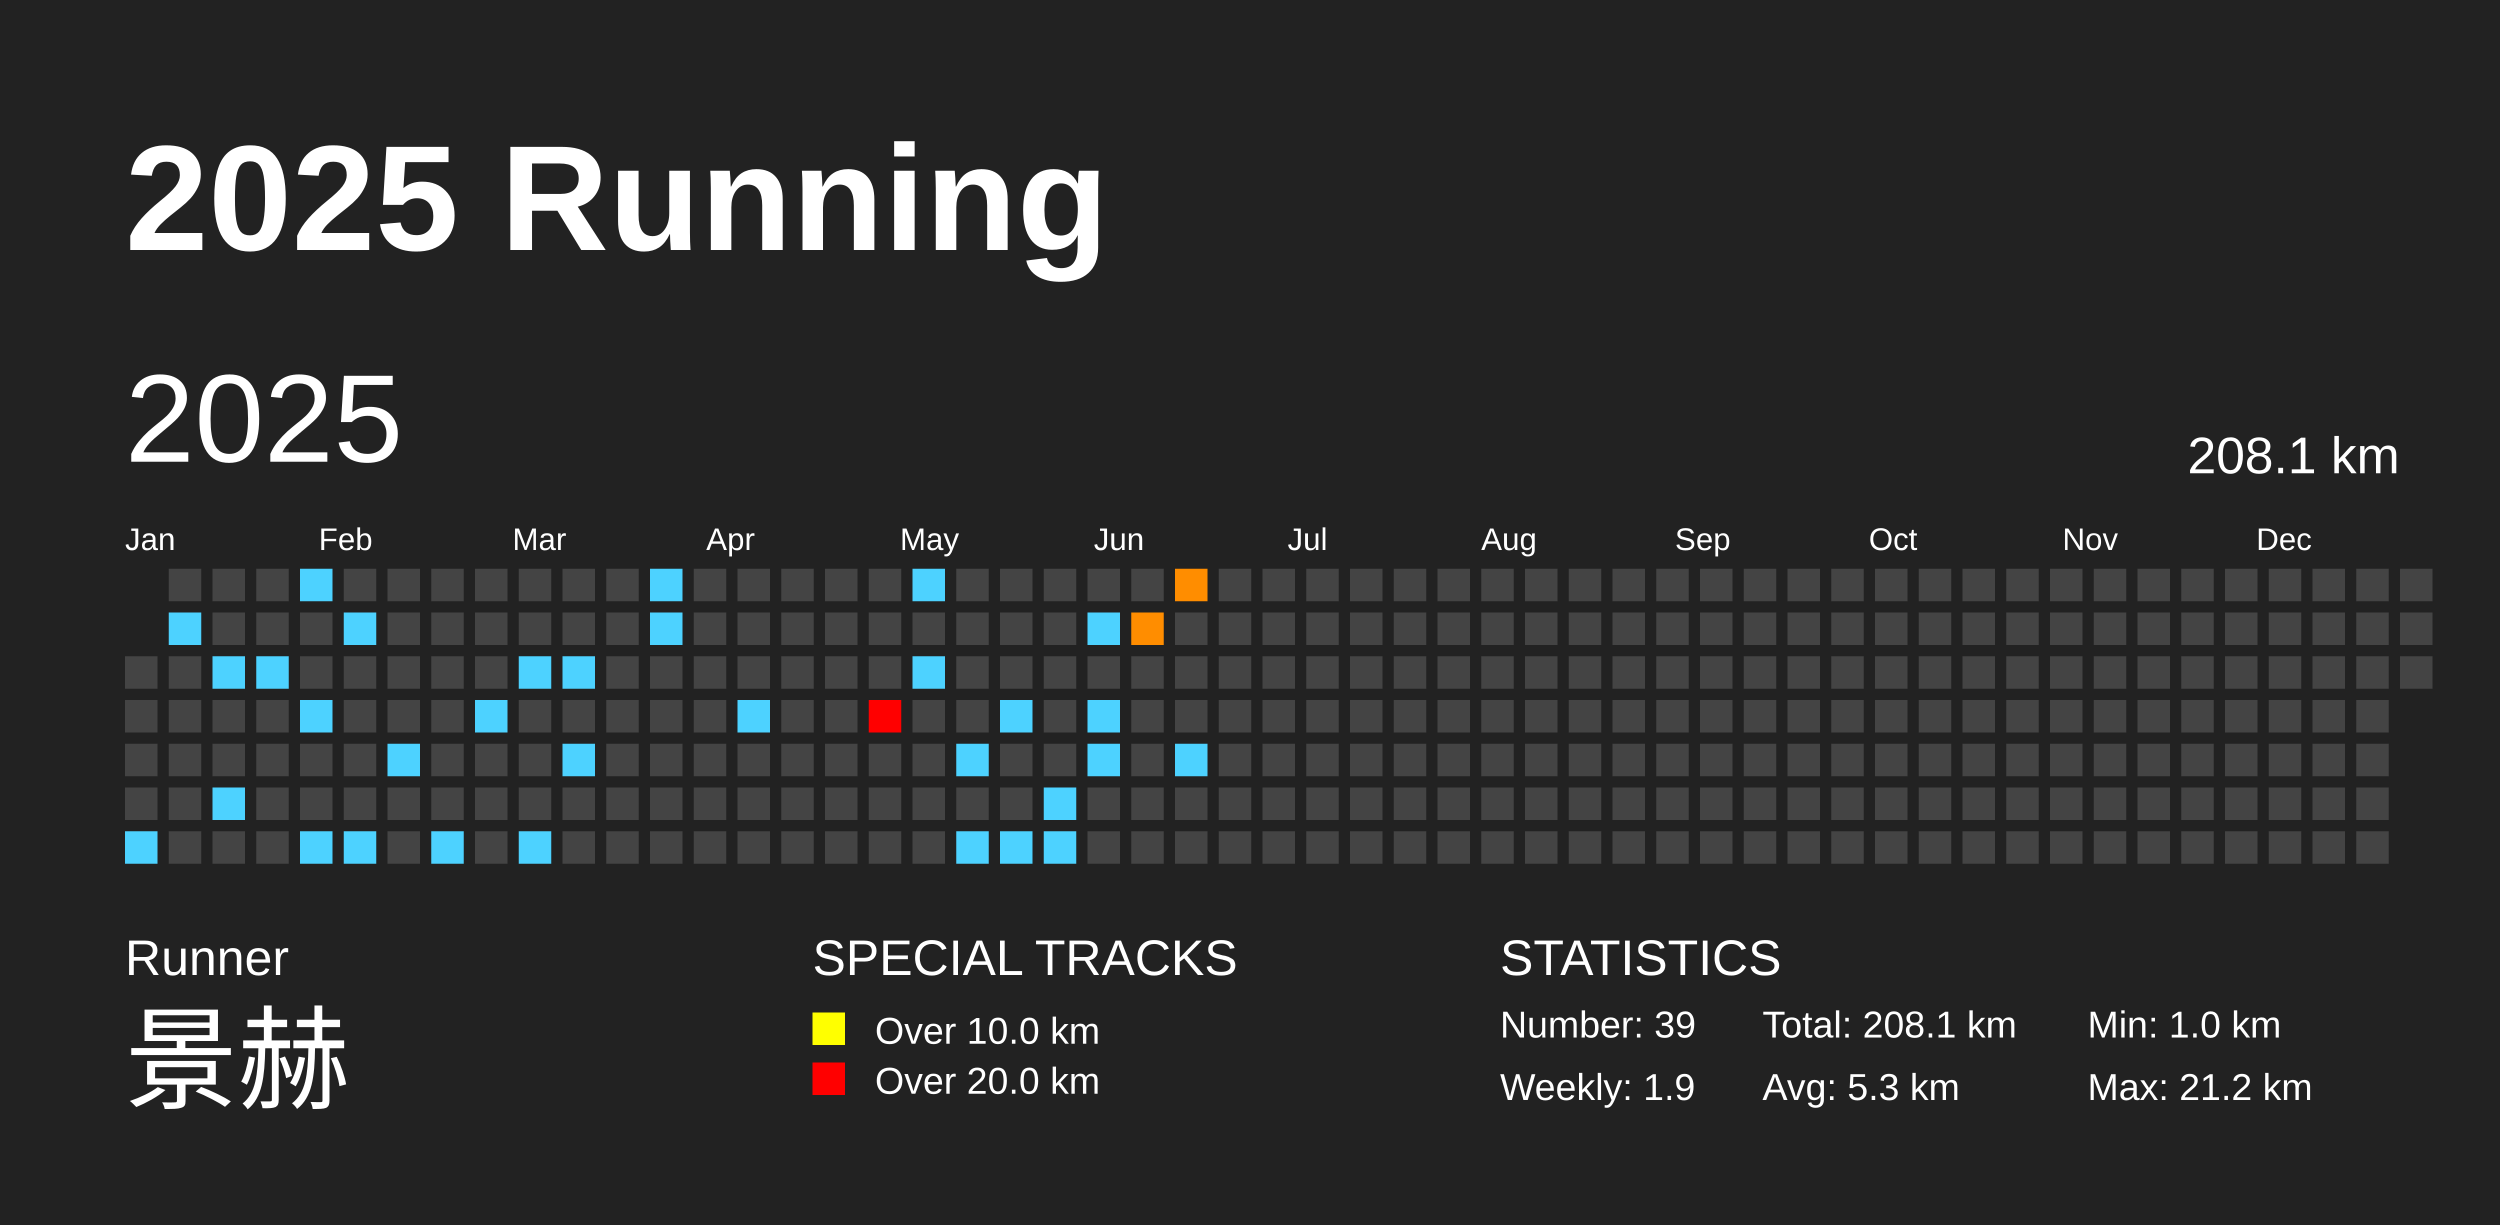
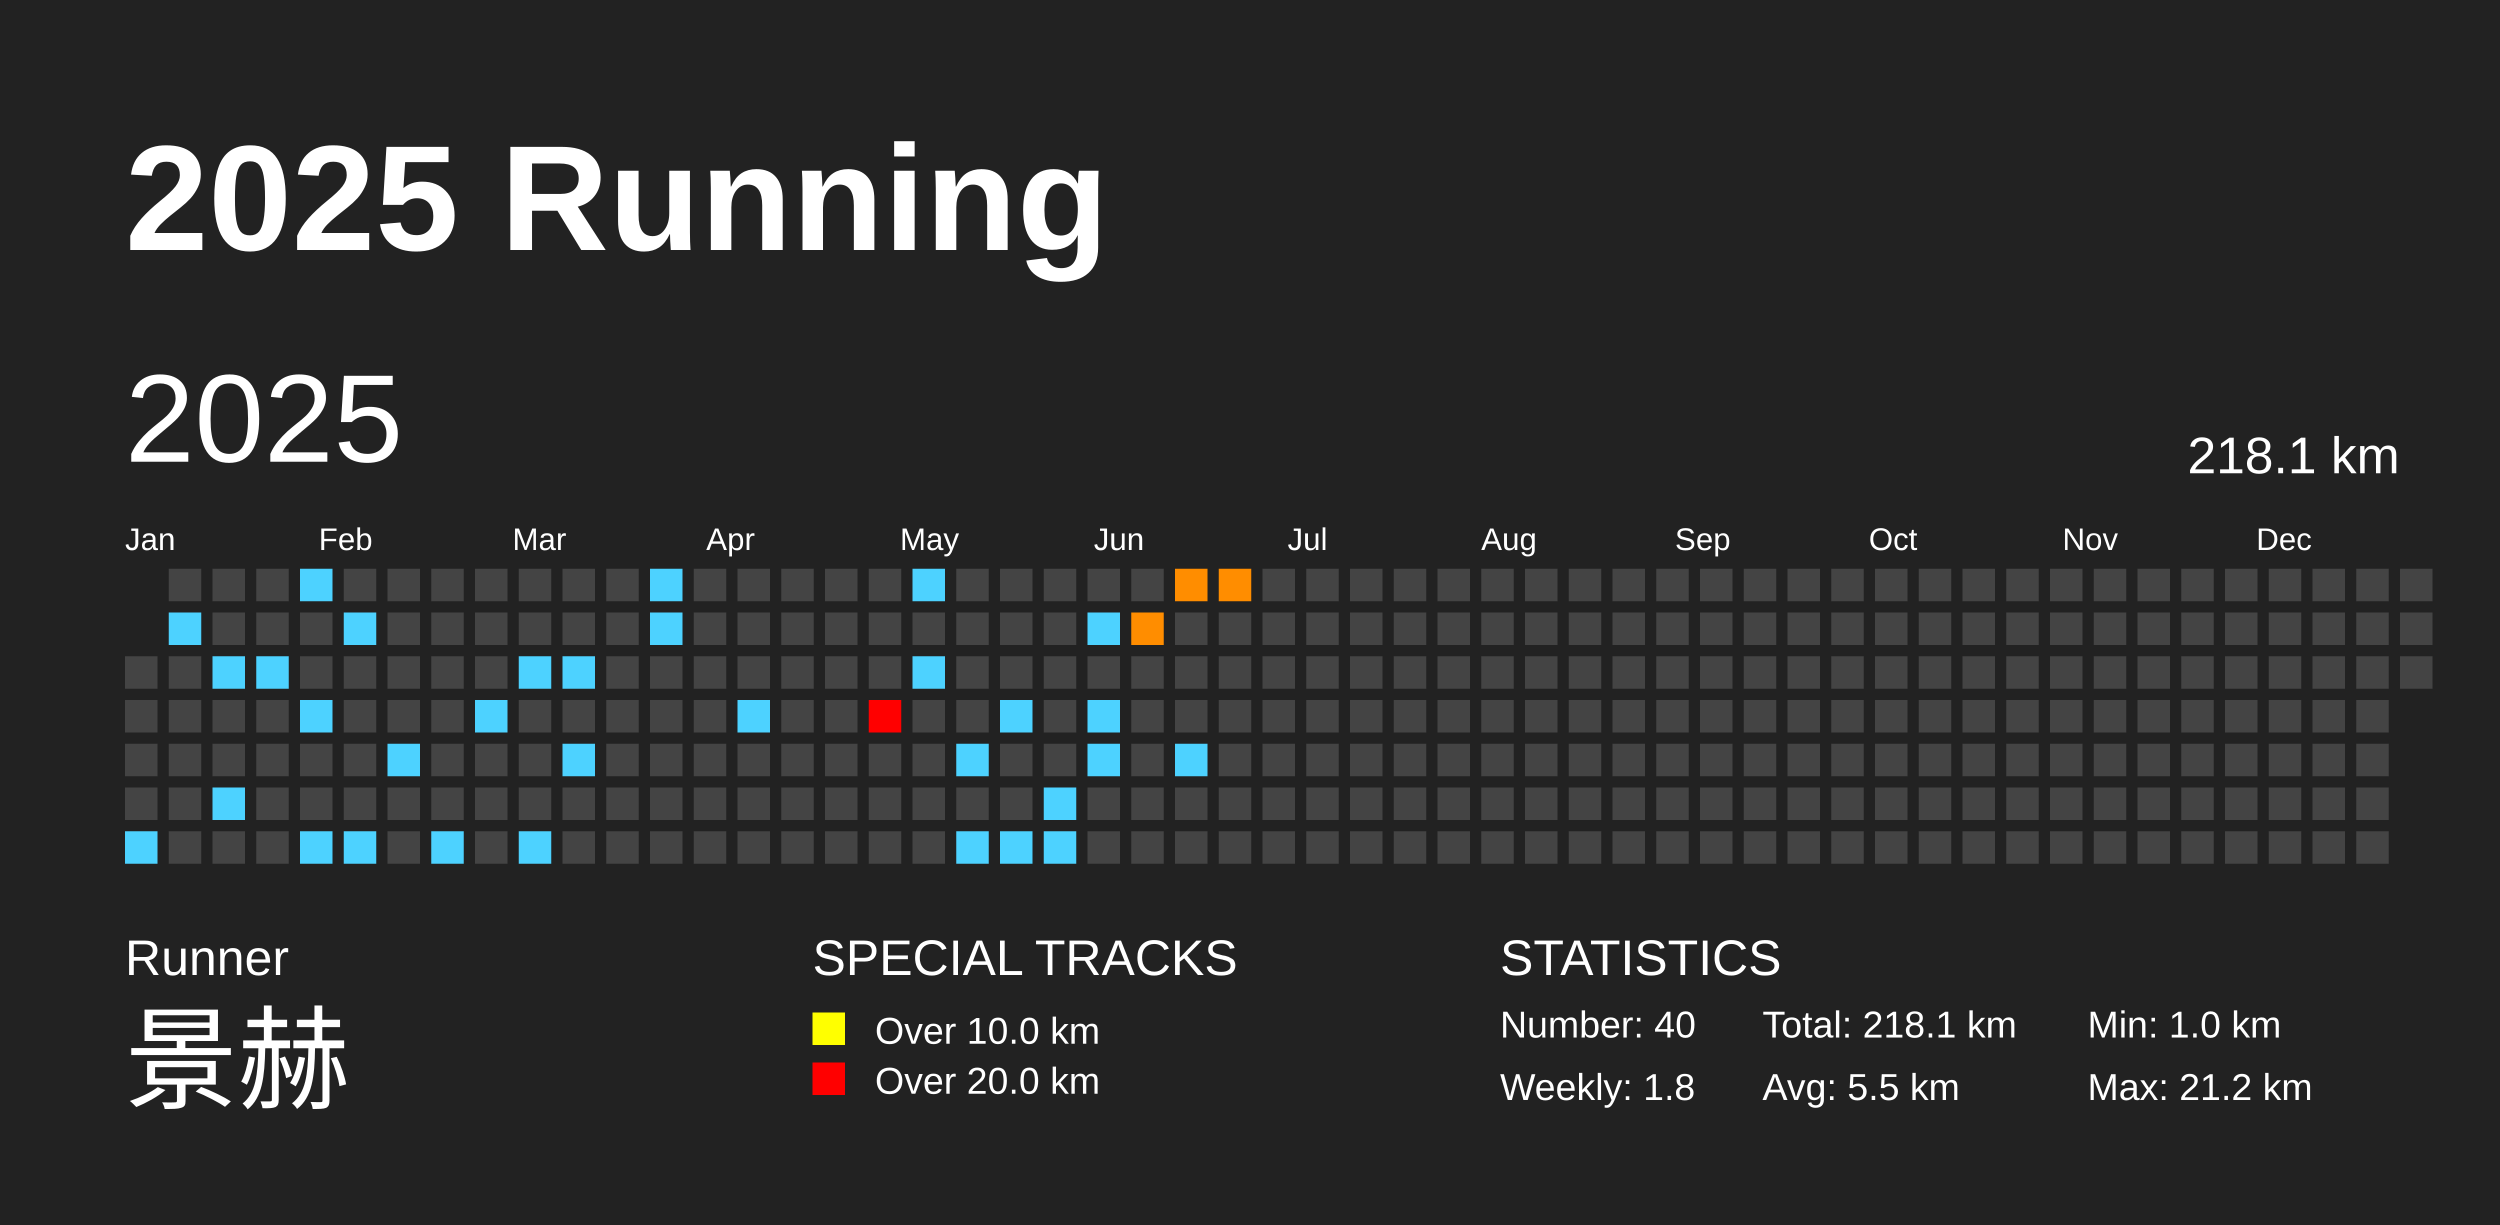
<svg xmlns="http://www.w3.org/2000/svg" baseProfile="full" height="98mm" version="1.1" viewBox="0,0,200,98" width="200mm">
  <defs />
  <rect fill="#222222" height="98" width="200" x="0" y="0" />
  <text fill="#FFFFFF" style="font-size:12px; font-family:Arial; font-weight:bold;" x="10" y="20">2025 Running</text>
  <text fill="#FFFFFF" style="font-size:4px; font-family:Arial" x="10" y="78">Runner</text>
  <text fill="#FFFFFF" style="font-size:9px; font-family:Arial" x="10" y="88">景赫</text>
  <text fill="#FFFFFF" style="font-size:4px; font-family:Arial" x="65" y="78">SPECIAL TRACKS</text>
  <rect fill="yellow" height="2.6" width="2.6" x="65" y="81" />
  <text fill="#FFFFFF" style="font-size:3px; font-family:Arial" x="70" y="83.5">Over 10.0 km</text>
  <rect fill="red" height="2.6" width="2.6" x="65" y="85" />
  <text fill="#FFFFFF" style="font-size:3px; font-family:Arial" x="70" y="87.5">Over 20.0 km</text>
  <text fill="#FFFFFF" style="font-size:4px; font-family:Arial" x="120" y="78">STATISTICS</text>
-   <text fill="#FFFFFF" style="font-size:3px; font-family:Arial" x="120" y="83">Number: 39</text>
-   <text fill="#FFFFFF" style="font-size:3px; font-family:Arial" x="120" y="88">Weekly: 1.9</text>
-   <text fill="#FFFFFF" style="font-size:3px; font-family:Arial" x="141" y="83">Total: 208.1 km</text>
-   <text fill="#FFFFFF" style="font-size:3px; font-family:Arial" x="141" y="88">Avg: 5.3 km</text>
+   <text fill="#FFFFFF" style="font-size:3px; font-family:Arial" x="120" y="83">Number: 40</text>
+   <text fill="#FFFFFF" style="font-size:3px; font-family:Arial" x="120" y="88">Weekly: 1.8</text>
+   <text fill="#FFFFFF" style="font-size:3px; font-family:Arial" x="141" y="83">Total: 218.1 km</text>
+   <text fill="#FFFFFF" style="font-size:3px; font-family:Arial" x="141" y="88">Avg: 5.5 km</text>
  <text fill="#FFFFFF" style="font-size:3px; font-family:Arial" x="167" y="83">Min: 1.0 km</text>
  <text fill="#FFFFFF" style="font-size:3px; font-family:Arial" x="167" y="88">Max: 21.2 km</text>
  <text dominant-baseline="hanging" fill="#FFFFFF" style="font-size:10.0px; font-family:Arial;" x="10" y="30">2025</text>
-   <text dominant-baseline="hanging" fill="#FFFFFF" style="font-size:4.125px; font-family:Arial;" x="175" y="35">208.1 km</text>
+   <text dominant-baseline="hanging" fill="#FFFFFF" style="font-size:4.125px; font-family:Arial;" x="175" y="35">218.1 km</text>
  <text fill="#FFFFFF" style="font-size:2.5px; font-family:Arial" x="10.0" y="44">Jan</text>
  <text fill="#FFFFFF" style="font-size:2.5px; font-family:Arial" x="25.5" y="44">Feb</text>
  <text fill="#FFFFFF" style="font-size:2.5px; font-family:Arial" x="41.0" y="44">Mar</text>
  <text fill="#FFFFFF" style="font-size:2.5px; font-family:Arial" x="56.5" y="44">Apr</text>
  <text fill="#FFFFFF" style="font-size:2.5px; font-family:Arial" x="72.0" y="44">May</text>
  <text fill="#FFFFFF" style="font-size:2.5px; font-family:Arial" x="87.5" y="44">Jun</text>
  <text fill="#FFFFFF" style="font-size:2.5px; font-family:Arial" x="103.0" y="44">Jul</text>
  <text fill="#FFFFFF" style="font-size:2.5px; font-family:Arial" x="118.5" y="44">Aug</text>
  <text fill="#FFFFFF" style="font-size:2.5px; font-family:Arial" x="134.0" y="44">Sep</text>
  <text fill="#FFFFFF" style="font-size:2.5px; font-family:Arial" x="149.5" y="44">Oct</text>
  <text fill="#FFFFFF" style="font-size:2.5px; font-family:Arial" x="165.0" y="44">Nov</text>
  <text fill="#FFFFFF" style="font-size:2.5px; font-family:Arial" x="180.5" y="44">Dec</text>
  <rect fill="#444444" height="2.6" width="2.6" x="10.0" y="52.5" />
  <rect fill="#444444" height="2.6" width="2.6" x="10.0" y="56.0" />
  <rect fill="#444444" height="2.6" width="2.6" x="10.0" y="59.5" />
  <rect fill="#444444" height="2.6" width="2.6" x="10.0" y="63.0" />
  <rect fill="#4dd2ff" height="2.6" width="2.6" x="10.0" y="66.5" />
  <rect fill="#444444" height="2.6" width="2.6" x="13.5" y="45.5" />
  <rect fill="#4dd2ff" height="2.6" width="2.6" x="13.5" y="49.0" />
  <rect fill="#444444" height="2.6" width="2.6" x="13.5" y="52.5" />
  <rect fill="#444444" height="2.6" width="2.6" x="13.5" y="56.0" />
  <rect fill="#444444" height="2.6" width="2.6" x="13.5" y="59.5" />
  <rect fill="#444444" height="2.6" width="2.6" x="13.5" y="63.0" />
  <rect fill="#444444" height="2.6" width="2.6" x="13.5" y="66.5" />
  <rect fill="#444444" height="2.6" width="2.6" x="17.0" y="45.5" />
  <rect fill="#444444" height="2.6" width="2.6" x="17.0" y="49.0" />
  <rect fill="#4dd2ff" height="2.6" width="2.6" x="17.0" y="52.5" />
  <rect fill="#444444" height="2.6" width="2.6" x="17.0" y="56.0" />
  <rect fill="#444444" height="2.6" width="2.6" x="17.0" y="59.5" />
  <rect fill="#4dd2ff" height="2.6" width="2.6" x="17.0" y="63.0" />
  <rect fill="#444444" height="2.6" width="2.6" x="17.0" y="66.5" />
  <rect fill="#444444" height="2.6" width="2.6" x="20.5" y="45.5" />
  <rect fill="#444444" height="2.6" width="2.6" x="20.5" y="49.0" />
  <rect fill="#4dd2ff" height="2.6" width="2.6" x="20.5" y="52.5" />
  <rect fill="#444444" height="2.6" width="2.6" x="20.5" y="56.0" />
  <rect fill="#444444" height="2.6" width="2.6" x="20.5" y="59.5" />
  <rect fill="#444444" height="2.6" width="2.6" x="20.5" y="63.0" />
  <rect fill="#444444" height="2.6" width="2.6" x="20.5" y="66.5" />
  <rect fill="#4dd2ff" height="2.6" width="2.6" x="24.0" y="45.5" />
  <rect fill="#444444" height="2.6" width="2.6" x="24.0" y="49.0" />
  <rect fill="#444444" height="2.6" width="2.6" x="24.0" y="52.5" />
  <rect fill="#4dd2ff" height="2.6" width="2.6" x="24.0" y="56.0" />
  <rect fill="#444444" height="2.6" width="2.6" x="24.0" y="59.5" />
  <rect fill="#444444" height="2.6" width="2.6" x="24.0" y="63.0" />
  <rect fill="#4dd2ff" height="2.6" width="2.6" x="24.0" y="66.5" />
  <rect fill="#444444" height="2.6" width="2.6" x="27.5" y="45.5" />
  <rect fill="#4dd2ff" height="2.6" width="2.6" x="27.5" y="49.0" />
  <rect fill="#444444" height="2.6" width="2.6" x="27.5" y="52.5" />
  <rect fill="#444444" height="2.6" width="2.6" x="27.5" y="56.0" />
  <rect fill="#444444" height="2.6" width="2.6" x="27.5" y="59.5" />
  <rect fill="#444444" height="2.6" width="2.6" x="27.5" y="63.0" />
  <rect fill="#4dd2ff" height="2.6" width="2.6" x="27.5" y="66.5" />
  <rect fill="#444444" height="2.6" width="2.6" x="31.0" y="45.5" />
  <rect fill="#444444" height="2.6" width="2.6" x="31.0" y="49.0" />
  <rect fill="#444444" height="2.6" width="2.6" x="31.0" y="52.5" />
  <rect fill="#444444" height="2.6" width="2.6" x="31.0" y="56.0" />
  <rect fill="#4dd2ff" height="2.6" width="2.6" x="31.0" y="59.5" />
  <rect fill="#444444" height="2.6" width="2.6" x="31.0" y="63.0" />
  <rect fill="#444444" height="2.6" width="2.6" x="31.0" y="66.5" />
  <rect fill="#444444" height="2.6" width="2.6" x="34.5" y="45.5" />
  <rect fill="#444444" height="2.6" width="2.6" x="34.5" y="49.0" />
  <rect fill="#444444" height="2.6" width="2.6" x="34.5" y="52.5" />
  <rect fill="#444444" height="2.6" width="2.6" x="34.5" y="56.0" />
  <rect fill="#444444" height="2.6" width="2.6" x="34.5" y="59.5" />
  <rect fill="#444444" height="2.6" width="2.6" x="34.5" y="63.0" />
  <rect fill="#4dd2ff" height="2.6" width="2.6" x="34.5" y="66.5" />
  <rect fill="#444444" height="2.6" width="2.6" x="38.0" y="45.5" />
  <rect fill="#444444" height="2.6" width="2.6" x="38.0" y="49.0" />
  <rect fill="#444444" height="2.6" width="2.6" x="38.0" y="52.5" />
  <rect fill="#4dd2ff" height="2.6" width="2.6" x="38.0" y="56.0" />
  <rect fill="#444444" height="2.6" width="2.6" x="38.0" y="59.5" />
  <rect fill="#444444" height="2.6" width="2.6" x="38.0" y="63.0" />
  <rect fill="#444444" height="2.6" width="2.6" x="38.0" y="66.5" />
  <rect fill="#444444" height="2.6" width="2.6" x="41.5" y="45.5" />
  <rect fill="#444444" height="2.6" width="2.6" x="41.5" y="49.0" />
  <rect fill="#4dd2ff" height="2.6" width="2.6" x="41.5" y="52.5" />
  <rect fill="#444444" height="2.6" width="2.6" x="41.5" y="56.0" />
  <rect fill="#444444" height="2.6" width="2.6" x="41.5" y="59.5" />
  <rect fill="#444444" height="2.6" width="2.6" x="41.5" y="63.0" />
  <rect fill="#4dd2ff" height="2.6" width="2.6" x="41.5" y="66.5" />
  <rect fill="#444444" height="2.6" width="2.6" x="45.0" y="45.5" />
  <rect fill="#444444" height="2.6" width="2.6" x="45.0" y="49.0" />
  <rect fill="#4dd2ff" height="2.6" width="2.6" x="45.0" y="52.5" />
  <rect fill="#444444" height="2.6" width="2.6" x="45.0" y="56.0" />
  <rect fill="#4dd2ff" height="2.6" width="2.6" x="45.0" y="59.5" />
  <rect fill="#444444" height="2.6" width="2.6" x="45.0" y="63.0" />
  <rect fill="#444444" height="2.6" width="2.6" x="45.0" y="66.5" />
  <rect fill="#444444" height="2.6" width="2.6" x="48.5" y="45.5" />
  <rect fill="#444444" height="2.6" width="2.6" x="48.5" y="49.0" />
  <rect fill="#444444" height="2.6" width="2.6" x="48.5" y="52.5" />
  <rect fill="#444444" height="2.6" width="2.6" x="48.5" y="56.0" />
  <rect fill="#444444" height="2.6" width="2.6" x="48.5" y="59.5" />
  <rect fill="#444444" height="2.6" width="2.6" x="48.5" y="63.0" />
  <rect fill="#444444" height="2.6" width="2.6" x="48.5" y="66.5" />
  <rect fill="#4dd2ff" height="2.6" width="2.6" x="52.0" y="45.5" />
  <rect fill="#4dd2ff" height="2.6" width="2.6" x="52.0" y="49.0" />
  <rect fill="#444444" height="2.6" width="2.6" x="52.0" y="52.5" />
  <rect fill="#444444" height="2.6" width="2.6" x="52.0" y="56.0" />
  <rect fill="#444444" height="2.6" width="2.6" x="52.0" y="59.5" />
  <rect fill="#444444" height="2.6" width="2.6" x="52.0" y="63.0" />
  <rect fill="#444444" height="2.6" width="2.6" x="52.0" y="66.5" />
  <rect fill="#444444" height="2.6" width="2.6" x="55.5" y="45.5" />
  <rect fill="#444444" height="2.6" width="2.6" x="55.5" y="49.0" />
  <rect fill="#444444" height="2.6" width="2.6" x="55.5" y="52.5" />
  <rect fill="#444444" height="2.6" width="2.6" x="55.5" y="56.0" />
  <rect fill="#444444" height="2.6" width="2.6" x="55.5" y="59.5" />
  <rect fill="#444444" height="2.6" width="2.6" x="55.5" y="63.0" />
  <rect fill="#444444" height="2.6" width="2.6" x="55.5" y="66.5" />
  <rect fill="#444444" height="2.6" width="2.6" x="59.0" y="45.5" />
  <rect fill="#444444" height="2.6" width="2.6" x="59.0" y="49.0" />
  <rect fill="#444444" height="2.6" width="2.6" x="59.0" y="52.5" />
  <rect fill="#4dd2ff" height="2.6" width="2.6" x="59.0" y="56.0" />
  <rect fill="#444444" height="2.6" width="2.6" x="59.0" y="59.5" />
  <rect fill="#444444" height="2.6" width="2.6" x="59.0" y="63.0" />
  <rect fill="#444444" height="2.6" width="2.6" x="59.0" y="66.5" />
  <rect fill="#444444" height="2.6" width="2.6" x="62.5" y="45.5" />
  <rect fill="#444444" height="2.6" width="2.6" x="62.5" y="49.0" />
  <rect fill="#444444" height="2.6" width="2.6" x="62.5" y="52.5" />
  <rect fill="#444444" height="2.6" width="2.6" x="62.5" y="56.0" />
  <rect fill="#444444" height="2.6" width="2.6" x="62.5" y="59.5" />
  <rect fill="#444444" height="2.6" width="2.6" x="62.5" y="63.0" />
  <rect fill="#444444" height="2.6" width="2.6" x="62.5" y="66.5" />
  <rect fill="#444444" height="2.6" width="2.6" x="66.0" y="45.5" />
  <rect fill="#444444" height="2.6" width="2.6" x="66.0" y="49.0" />
  <rect fill="#444444" height="2.6" width="2.6" x="66.0" y="52.5" />
  <rect fill="#444444" height="2.6" width="2.6" x="66.0" y="56.0" />
  <rect fill="#444444" height="2.6" width="2.6" x="66.0" y="59.5" />
  <rect fill="#444444" height="2.6" width="2.6" x="66.0" y="63.0" />
  <rect fill="#444444" height="2.6" width="2.6" x="66.0" y="66.5" />
  <rect fill="#444444" height="2.6" width="2.6" x="69.5" y="45.5" />
  <rect fill="#444444" height="2.6" width="2.6" x="69.5" y="49.0" />
  <rect fill="#444444" height="2.6" width="2.6" x="69.5" y="52.5" />
  <rect fill="red" height="2.6" width="2.6" x="69.5" y="56.0" />
  <rect fill="#444444" height="2.6" width="2.6" x="69.5" y="59.5" />
  <rect fill="#444444" height="2.6" width="2.6" x="69.5" y="63.0" />
  <rect fill="#444444" height="2.6" width="2.6" x="69.5" y="66.5" />
  <rect fill="#4dd2ff" height="2.6" width="2.6" x="73.0" y="45.5" />
  <rect fill="#444444" height="2.6" width="2.6" x="73.0" y="49.0" />
  <rect fill="#4dd2ff" height="2.6" width="2.6" x="73.0" y="52.5" />
  <rect fill="#444444" height="2.6" width="2.6" x="73.0" y="56.0" />
  <rect fill="#444444" height="2.6" width="2.6" x="73.0" y="59.5" />
  <rect fill="#444444" height="2.6" width="2.6" x="73.0" y="63.0" />
  <rect fill="#444444" height="2.6" width="2.6" x="73.0" y="66.5" />
  <rect fill="#444444" height="2.6" width="2.6" x="76.5" y="45.5" />
  <rect fill="#444444" height="2.6" width="2.6" x="76.5" y="49.0" />
  <rect fill="#444444" height="2.6" width="2.6" x="76.5" y="52.5" />
  <rect fill="#444444" height="2.6" width="2.6" x="76.5" y="56.0" />
  <rect fill="#4dd2ff" height="2.6" width="2.6" x="76.5" y="59.5" />
  <rect fill="#444444" height="2.6" width="2.6" x="76.5" y="63.0" />
  <rect fill="#4dd2ff" height="2.6" width="2.6" x="76.5" y="66.5" />
  <rect fill="#444444" height="2.6" width="2.6" x="80.0" y="45.5" />
  <rect fill="#444444" height="2.6" width="2.6" x="80.0" y="49.0" />
  <rect fill="#444444" height="2.6" width="2.6" x="80.0" y="52.5" />
  <rect fill="#4dd2ff" height="2.6" width="2.6" x="80.0" y="56.0" />
  <rect fill="#444444" height="2.6" width="2.6" x="80.0" y="59.5" />
  <rect fill="#444444" height="2.6" width="2.6" x="80.0" y="63.0" />
  <rect fill="#4dd2ff" height="2.6" width="2.6" x="80.0" y="66.5" />
  <rect fill="#444444" height="2.6" width="2.6" x="83.5" y="45.5" />
  <rect fill="#444444" height="2.6" width="2.6" x="83.5" y="49.0" />
  <rect fill="#444444" height="2.6" width="2.6" x="83.5" y="52.5" />
  <rect fill="#444444" height="2.6" width="2.6" x="83.5" y="56.0" />
  <rect fill="#444444" height="2.6" width="2.6" x="83.5" y="59.5" />
  <rect fill="#4dd2ff" height="2.6" width="2.6" x="83.5" y="63.0" />
  <rect fill="#4dd2ff" height="2.6" width="2.6" x="83.5" y="66.5" />
  <rect fill="#444444" height="2.6" width="2.6" x="87.0" y="45.5" />
  <rect fill="#4dd2ff" height="2.6" width="2.6" x="87.0" y="49.0" />
  <rect fill="#444444" height="2.6" width="2.6" x="87.0" y="52.5" />
  <rect fill="#4dd2ff" height="2.6" width="2.6" x="87.0" y="56.0" />
  <rect fill="#4dd2ff" height="2.6" width="2.6" x="87.0" y="59.5" />
  <rect fill="#444444" height="2.6" width="2.6" x="87.0" y="63.0" />
  <rect fill="#444444" height="2.6" width="2.6" x="87.0" y="66.5" />
  <rect fill="#444444" height="2.6" width="2.6" x="90.5" y="45.5" />
  <rect fill="#ff8d00" height="2.6" width="2.6" x="90.5" y="49.0" />
  <rect fill="#444444" height="2.6" width="2.6" x="90.5" y="52.5" />
  <rect fill="#444444" height="2.6" width="2.6" x="90.5" y="56.0" />
  <rect fill="#444444" height="2.6" width="2.6" x="90.5" y="59.5" />
  <rect fill="#444444" height="2.6" width="2.6" x="90.5" y="63.0" />
  <rect fill="#444444" height="2.6" width="2.6" x="90.5" y="66.5" />
  <rect fill="#ff8d00" height="2.6" width="2.6" x="94.0" y="45.5" />
  <rect fill="#444444" height="2.6" width="2.6" x="94.0" y="49.0" />
  <rect fill="#444444" height="2.6" width="2.6" x="94.0" y="52.5" />
  <rect fill="#444444" height="2.6" width="2.6" x="94.0" y="56.0" />
  <rect fill="#4dd2ff" height="2.6" width="2.6" x="94.0" y="59.5" />
  <rect fill="#444444" height="2.6" width="2.6" x="94.0" y="63.0" />
  <rect fill="#444444" height="2.6" width="2.6" x="94.0" y="66.5" />
-   <rect fill="#444444" height="2.6" width="2.6" x="97.5" y="45.5" />
+   <rect fill="#ff8d00" height="2.6" width="2.6" x="97.5" y="45.5" />
  <rect fill="#444444" height="2.6" width="2.6" x="97.5" y="49.0" />
  <rect fill="#444444" height="2.6" width="2.6" x="97.5" y="52.5" />
  <rect fill="#444444" height="2.6" width="2.6" x="97.5" y="56.0" />
  <rect fill="#444444" height="2.6" width="2.6" x="97.5" y="59.5" />
  <rect fill="#444444" height="2.6" width="2.6" x="97.5" y="63.0" />
  <rect fill="#444444" height="2.6" width="2.6" x="97.5" y="66.5" />
  <rect fill="#444444" height="2.6" width="2.6" x="101.0" y="45.5" />
  <rect fill="#444444" height="2.6" width="2.6" x="101.0" y="49.0" />
  <rect fill="#444444" height="2.6" width="2.6" x="101.0" y="52.5" />
  <rect fill="#444444" height="2.6" width="2.6" x="101.0" y="56.0" />
  <rect fill="#444444" height="2.6" width="2.6" x="101.0" y="59.5" />
  <rect fill="#444444" height="2.6" width="2.6" x="101.0" y="63.0" />
  <rect fill="#444444" height="2.6" width="2.6" x="101.0" y="66.5" />
  <rect fill="#444444" height="2.6" width="2.6" x="104.5" y="45.5" />
  <rect fill="#444444" height="2.6" width="2.6" x="104.5" y="49.0" />
  <rect fill="#444444" height="2.6" width="2.6" x="104.5" y="52.5" />
  <rect fill="#444444" height="2.6" width="2.6" x="104.5" y="56.0" />
  <rect fill="#444444" height="2.6" width="2.6" x="104.5" y="59.5" />
  <rect fill="#444444" height="2.6" width="2.6" x="104.5" y="63.0" />
  <rect fill="#444444" height="2.6" width="2.6" x="104.5" y="66.5" />
  <rect fill="#444444" height="2.6" width="2.6" x="108.0" y="45.5" />
  <rect fill="#444444" height="2.6" width="2.6" x="108.0" y="49.0" />
  <rect fill="#444444" height="2.6" width="2.6" x="108.0" y="52.5" />
  <rect fill="#444444" height="2.6" width="2.6" x="108.0" y="56.0" />
  <rect fill="#444444" height="2.6" width="2.6" x="108.0" y="59.5" />
  <rect fill="#444444" height="2.6" width="2.6" x="108.0" y="63.0" />
  <rect fill="#444444" height="2.6" width="2.6" x="108.0" y="66.5" />
  <rect fill="#444444" height="2.6" width="2.6" x="111.5" y="45.5" />
  <rect fill="#444444" height="2.6" width="2.6" x="111.5" y="49.0" />
  <rect fill="#444444" height="2.6" width="2.6" x="111.5" y="52.5" />
  <rect fill="#444444" height="2.6" width="2.6" x="111.5" y="56.0" />
  <rect fill="#444444" height="2.6" width="2.6" x="111.5" y="59.5" />
  <rect fill="#444444" height="2.6" width="2.6" x="111.5" y="63.0" />
  <rect fill="#444444" height="2.6" width="2.6" x="111.5" y="66.5" />
  <rect fill="#444444" height="2.6" width="2.6" x="115.0" y="45.5" />
  <rect fill="#444444" height="2.6" width="2.6" x="115.0" y="49.0" />
  <rect fill="#444444" height="2.6" width="2.6" x="115.0" y="52.5" />
  <rect fill="#444444" height="2.6" width="2.6" x="115.0" y="56.0" />
  <rect fill="#444444" height="2.6" width="2.6" x="115.0" y="59.5" />
  <rect fill="#444444" height="2.6" width="2.6" x="115.0" y="63.0" />
  <rect fill="#444444" height="2.6" width="2.6" x="115.0" y="66.5" />
  <rect fill="#444444" height="2.6" width="2.6" x="118.5" y="45.5" />
  <rect fill="#444444" height="2.6" width="2.6" x="118.5" y="49.0" />
  <rect fill="#444444" height="2.6" width="2.6" x="118.5" y="52.5" />
  <rect fill="#444444" height="2.6" width="2.6" x="118.5" y="56.0" />
  <rect fill="#444444" height="2.6" width="2.6" x="118.5" y="59.5" />
  <rect fill="#444444" height="2.6" width="2.6" x="118.5" y="63.0" />
  <rect fill="#444444" height="2.6" width="2.6" x="118.5" y="66.5" />
  <rect fill="#444444" height="2.6" width="2.6" x="122.0" y="45.5" />
  <rect fill="#444444" height="2.6" width="2.6" x="122.0" y="49.0" />
  <rect fill="#444444" height="2.6" width="2.6" x="122.0" y="52.5" />
  <rect fill="#444444" height="2.6" width="2.6" x="122.0" y="56.0" />
  <rect fill="#444444" height="2.6" width="2.6" x="122.0" y="59.5" />
  <rect fill="#444444" height="2.6" width="2.6" x="122.0" y="63.0" />
  <rect fill="#444444" height="2.6" width="2.6" x="122.0" y="66.5" />
  <rect fill="#444444" height="2.6" width="2.6" x="125.5" y="45.5" />
  <rect fill="#444444" height="2.6" width="2.6" x="125.5" y="49.0" />
  <rect fill="#444444" height="2.6" width="2.6" x="125.5" y="52.5" />
  <rect fill="#444444" height="2.6" width="2.6" x="125.5" y="56.0" />
  <rect fill="#444444" height="2.6" width="2.6" x="125.5" y="59.5" />
  <rect fill="#444444" height="2.6" width="2.6" x="125.5" y="63.0" />
  <rect fill="#444444" height="2.6" width="2.6" x="125.5" y="66.5" />
  <rect fill="#444444" height="2.6" width="2.6" x="129.0" y="45.5" />
  <rect fill="#444444" height="2.6" width="2.6" x="129.0" y="49.0" />
  <rect fill="#444444" height="2.6" width="2.6" x="129.0" y="52.5" />
  <rect fill="#444444" height="2.6" width="2.6" x="129.0" y="56.0" />
  <rect fill="#444444" height="2.6" width="2.6" x="129.0" y="59.5" />
  <rect fill="#444444" height="2.6" width="2.6" x="129.0" y="63.0" />
  <rect fill="#444444" height="2.6" width="2.6" x="129.0" y="66.5" />
  <rect fill="#444444" height="2.6" width="2.6" x="132.5" y="45.5" />
  <rect fill="#444444" height="2.6" width="2.6" x="132.5" y="49.0" />
  <rect fill="#444444" height="2.6" width="2.6" x="132.5" y="52.5" />
  <rect fill="#444444" height="2.6" width="2.6" x="132.5" y="56.0" />
  <rect fill="#444444" height="2.6" width="2.6" x="132.5" y="59.5" />
  <rect fill="#444444" height="2.6" width="2.6" x="132.5" y="63.0" />
  <rect fill="#444444" height="2.6" width="2.6" x="132.5" y="66.5" />
  <rect fill="#444444" height="2.6" width="2.6" x="136.0" y="45.5" />
  <rect fill="#444444" height="2.6" width="2.6" x="136.0" y="49.0" />
  <rect fill="#444444" height="2.6" width="2.6" x="136.0" y="52.5" />
  <rect fill="#444444" height="2.6" width="2.6" x="136.0" y="56.0" />
  <rect fill="#444444" height="2.6" width="2.6" x="136.0" y="59.5" />
  <rect fill="#444444" height="2.6" width="2.6" x="136.0" y="63.0" />
  <rect fill="#444444" height="2.6" width="2.6" x="136.0" y="66.5" />
  <rect fill="#444444" height="2.6" width="2.6" x="139.5" y="45.5" />
  <rect fill="#444444" height="2.6" width="2.6" x="139.5" y="49.0" />
  <rect fill="#444444" height="2.6" width="2.6" x="139.5" y="52.5" />
  <rect fill="#444444" height="2.6" width="2.6" x="139.5" y="56.0" />
  <rect fill="#444444" height="2.6" width="2.6" x="139.5" y="59.5" />
  <rect fill="#444444" height="2.6" width="2.6" x="139.5" y="63.0" />
  <rect fill="#444444" height="2.6" width="2.6" x="139.5" y="66.5" />
  <rect fill="#444444" height="2.6" width="2.6" x="143.0" y="45.5" />
  <rect fill="#444444" height="2.6" width="2.6" x="143.0" y="49.0" />
  <rect fill="#444444" height="2.6" width="2.6" x="143.0" y="52.5" />
  <rect fill="#444444" height="2.6" width="2.6" x="143.0" y="56.0" />
  <rect fill="#444444" height="2.6" width="2.6" x="143.0" y="59.5" />
  <rect fill="#444444" height="2.6" width="2.6" x="143.0" y="63.0" />
  <rect fill="#444444" height="2.6" width="2.6" x="143.0" y="66.5" />
  <rect fill="#444444" height="2.6" width="2.6" x="146.5" y="45.5" />
  <rect fill="#444444" height="2.6" width="2.6" x="146.5" y="49.0" />
  <rect fill="#444444" height="2.6" width="2.6" x="146.5" y="52.5" />
  <rect fill="#444444" height="2.6" width="2.6" x="146.5" y="56.0" />
  <rect fill="#444444" height="2.6" width="2.6" x="146.5" y="59.5" />
  <rect fill="#444444" height="2.6" width="2.6" x="146.5" y="63.0" />
  <rect fill="#444444" height="2.6" width="2.6" x="146.5" y="66.5" />
  <rect fill="#444444" height="2.6" width="2.6" x="150.0" y="45.5" />
  <rect fill="#444444" height="2.6" width="2.6" x="150.0" y="49.0" />
  <rect fill="#444444" height="2.6" width="2.6" x="150.0" y="52.5" />
  <rect fill="#444444" height="2.6" width="2.6" x="150.0" y="56.0" />
  <rect fill="#444444" height="2.6" width="2.6" x="150.0" y="59.5" />
  <rect fill="#444444" height="2.6" width="2.6" x="150.0" y="63.0" />
  <rect fill="#444444" height="2.6" width="2.6" x="150.0" y="66.5" />
  <rect fill="#444444" height="2.6" width="2.6" x="153.5" y="45.5" />
  <rect fill="#444444" height="2.6" width="2.6" x="153.5" y="49.0" />
  <rect fill="#444444" height="2.6" width="2.6" x="153.5" y="52.5" />
  <rect fill="#444444" height="2.6" width="2.6" x="153.5" y="56.0" />
  <rect fill="#444444" height="2.6" width="2.6" x="153.5" y="59.5" />
  <rect fill="#444444" height="2.6" width="2.6" x="153.5" y="63.0" />
  <rect fill="#444444" height="2.6" width="2.6" x="153.5" y="66.5" />
  <rect fill="#444444" height="2.6" width="2.6" x="157.0" y="45.5" />
  <rect fill="#444444" height="2.6" width="2.6" x="157.0" y="49.0" />
  <rect fill="#444444" height="2.6" width="2.6" x="157.0" y="52.5" />
  <rect fill="#444444" height="2.6" width="2.6" x="157.0" y="56.0" />
  <rect fill="#444444" height="2.6" width="2.6" x="157.0" y="59.5" />
  <rect fill="#444444" height="2.6" width="2.6" x="157.0" y="63.0" />
  <rect fill="#444444" height="2.6" width="2.6" x="157.0" y="66.5" />
  <rect fill="#444444" height="2.6" width="2.6" x="160.5" y="45.5" />
  <rect fill="#444444" height="2.6" width="2.6" x="160.5" y="49.0" />
  <rect fill="#444444" height="2.6" width="2.6" x="160.5" y="52.5" />
  <rect fill="#444444" height="2.6" width="2.6" x="160.5" y="56.0" />
  <rect fill="#444444" height="2.6" width="2.6" x="160.5" y="59.5" />
  <rect fill="#444444" height="2.6" width="2.6" x="160.5" y="63.0" />
  <rect fill="#444444" height="2.6" width="2.6" x="160.5" y="66.5" />
  <rect fill="#444444" height="2.6" width="2.6" x="164.0" y="45.5" />
  <rect fill="#444444" height="2.6" width="2.6" x="164.0" y="49.0" />
  <rect fill="#444444" height="2.6" width="2.6" x="164.0" y="52.5" />
  <rect fill="#444444" height="2.6" width="2.6" x="164.0" y="56.0" />
  <rect fill="#444444" height="2.6" width="2.6" x="164.0" y="59.5" />
  <rect fill="#444444" height="2.6" width="2.6" x="164.0" y="63.0" />
  <rect fill="#444444" height="2.6" width="2.6" x="164.0" y="66.5" />
  <rect fill="#444444" height="2.6" width="2.6" x="167.5" y="45.5" />
  <rect fill="#444444" height="2.6" width="2.6" x="167.5" y="49.0" />
  <rect fill="#444444" height="2.6" width="2.6" x="167.5" y="52.5" />
  <rect fill="#444444" height="2.6" width="2.6" x="167.5" y="56.0" />
  <rect fill="#444444" height="2.6" width="2.6" x="167.5" y="59.5" />
  <rect fill="#444444" height="2.6" width="2.6" x="167.5" y="63.0" />
  <rect fill="#444444" height="2.6" width="2.6" x="167.5" y="66.5" />
  <rect fill="#444444" height="2.6" width="2.6" x="171.0" y="45.5" />
  <rect fill="#444444" height="2.6" width="2.6" x="171.0" y="49.0" />
  <rect fill="#444444" height="2.6" width="2.6" x="171.0" y="52.5" />
  <rect fill="#444444" height="2.6" width="2.6" x="171.0" y="56.0" />
  <rect fill="#444444" height="2.6" width="2.6" x="171.0" y="59.5" />
  <rect fill="#444444" height="2.6" width="2.6" x="171.0" y="63.0" />
  <rect fill="#444444" height="2.6" width="2.6" x="171.0" y="66.5" />
  <rect fill="#444444" height="2.6" width="2.6" x="174.5" y="45.5" />
  <rect fill="#444444" height="2.6" width="2.6" x="174.5" y="49.0" />
  <rect fill="#444444" height="2.6" width="2.6" x="174.5" y="52.5" />
  <rect fill="#444444" height="2.6" width="2.6" x="174.5" y="56.0" />
  <rect fill="#444444" height="2.6" width="2.6" x="174.5" y="59.5" />
  <rect fill="#444444" height="2.6" width="2.6" x="174.5" y="63.0" />
  <rect fill="#444444" height="2.6" width="2.6" x="174.5" y="66.5" />
  <rect fill="#444444" height="2.6" width="2.6" x="178.0" y="45.5" />
  <rect fill="#444444" height="2.6" width="2.6" x="178.0" y="49.0" />
  <rect fill="#444444" height="2.6" width="2.6" x="178.0" y="52.5" />
  <rect fill="#444444" height="2.6" width="2.6" x="178.0" y="56.0" />
  <rect fill="#444444" height="2.6" width="2.6" x="178.0" y="59.5" />
  <rect fill="#444444" height="2.6" width="2.6" x="178.0" y="63.0" />
  <rect fill="#444444" height="2.6" width="2.6" x="178.0" y="66.5" />
  <rect fill="#444444" height="2.6" width="2.6" x="181.5" y="45.5" />
  <rect fill="#444444" height="2.6" width="2.6" x="181.5" y="49.0" />
  <rect fill="#444444" height="2.6" width="2.6" x="181.5" y="52.5" />
  <rect fill="#444444" height="2.6" width="2.6" x="181.5" y="56.0" />
  <rect fill="#444444" height="2.6" width="2.6" x="181.5" y="59.5" />
  <rect fill="#444444" height="2.6" width="2.6" x="181.5" y="63.0" />
  <rect fill="#444444" height="2.6" width="2.6" x="181.5" y="66.5" />
  <rect fill="#444444" height="2.6" width="2.6" x="185.0" y="45.5" />
  <rect fill="#444444" height="2.6" width="2.6" x="185.0" y="49.0" />
  <rect fill="#444444" height="2.6" width="2.6" x="185.0" y="52.5" />
  <rect fill="#444444" height="2.6" width="2.6" x="185.0" y="56.0" />
  <rect fill="#444444" height="2.6" width="2.6" x="185.0" y="59.5" />
  <rect fill="#444444" height="2.6" width="2.6" x="185.0" y="63.0" />
  <rect fill="#444444" height="2.6" width="2.6" x="185.0" y="66.5" />
  <rect fill="#444444" height="2.6" width="2.6" x="188.5" y="45.5" />
  <rect fill="#444444" height="2.6" width="2.6" x="188.5" y="49.0" />
  <rect fill="#444444" height="2.6" width="2.6" x="188.5" y="52.5" />
  <rect fill="#444444" height="2.6" width="2.6" x="188.5" y="56.0" />
  <rect fill="#444444" height="2.6" width="2.6" x="188.5" y="59.5" />
  <rect fill="#444444" height="2.6" width="2.6" x="188.5" y="63.0" />
  <rect fill="#444444" height="2.6" width="2.6" x="188.5" y="66.5" />
  <rect fill="#444444" height="2.6" width="2.6" x="192.0" y="45.5" />
  <rect fill="#444444" height="2.6" width="2.6" x="192.0" y="49.0" />
  <rect fill="#444444" height="2.6" width="2.6" x="192.0" y="52.5" />
</svg>
